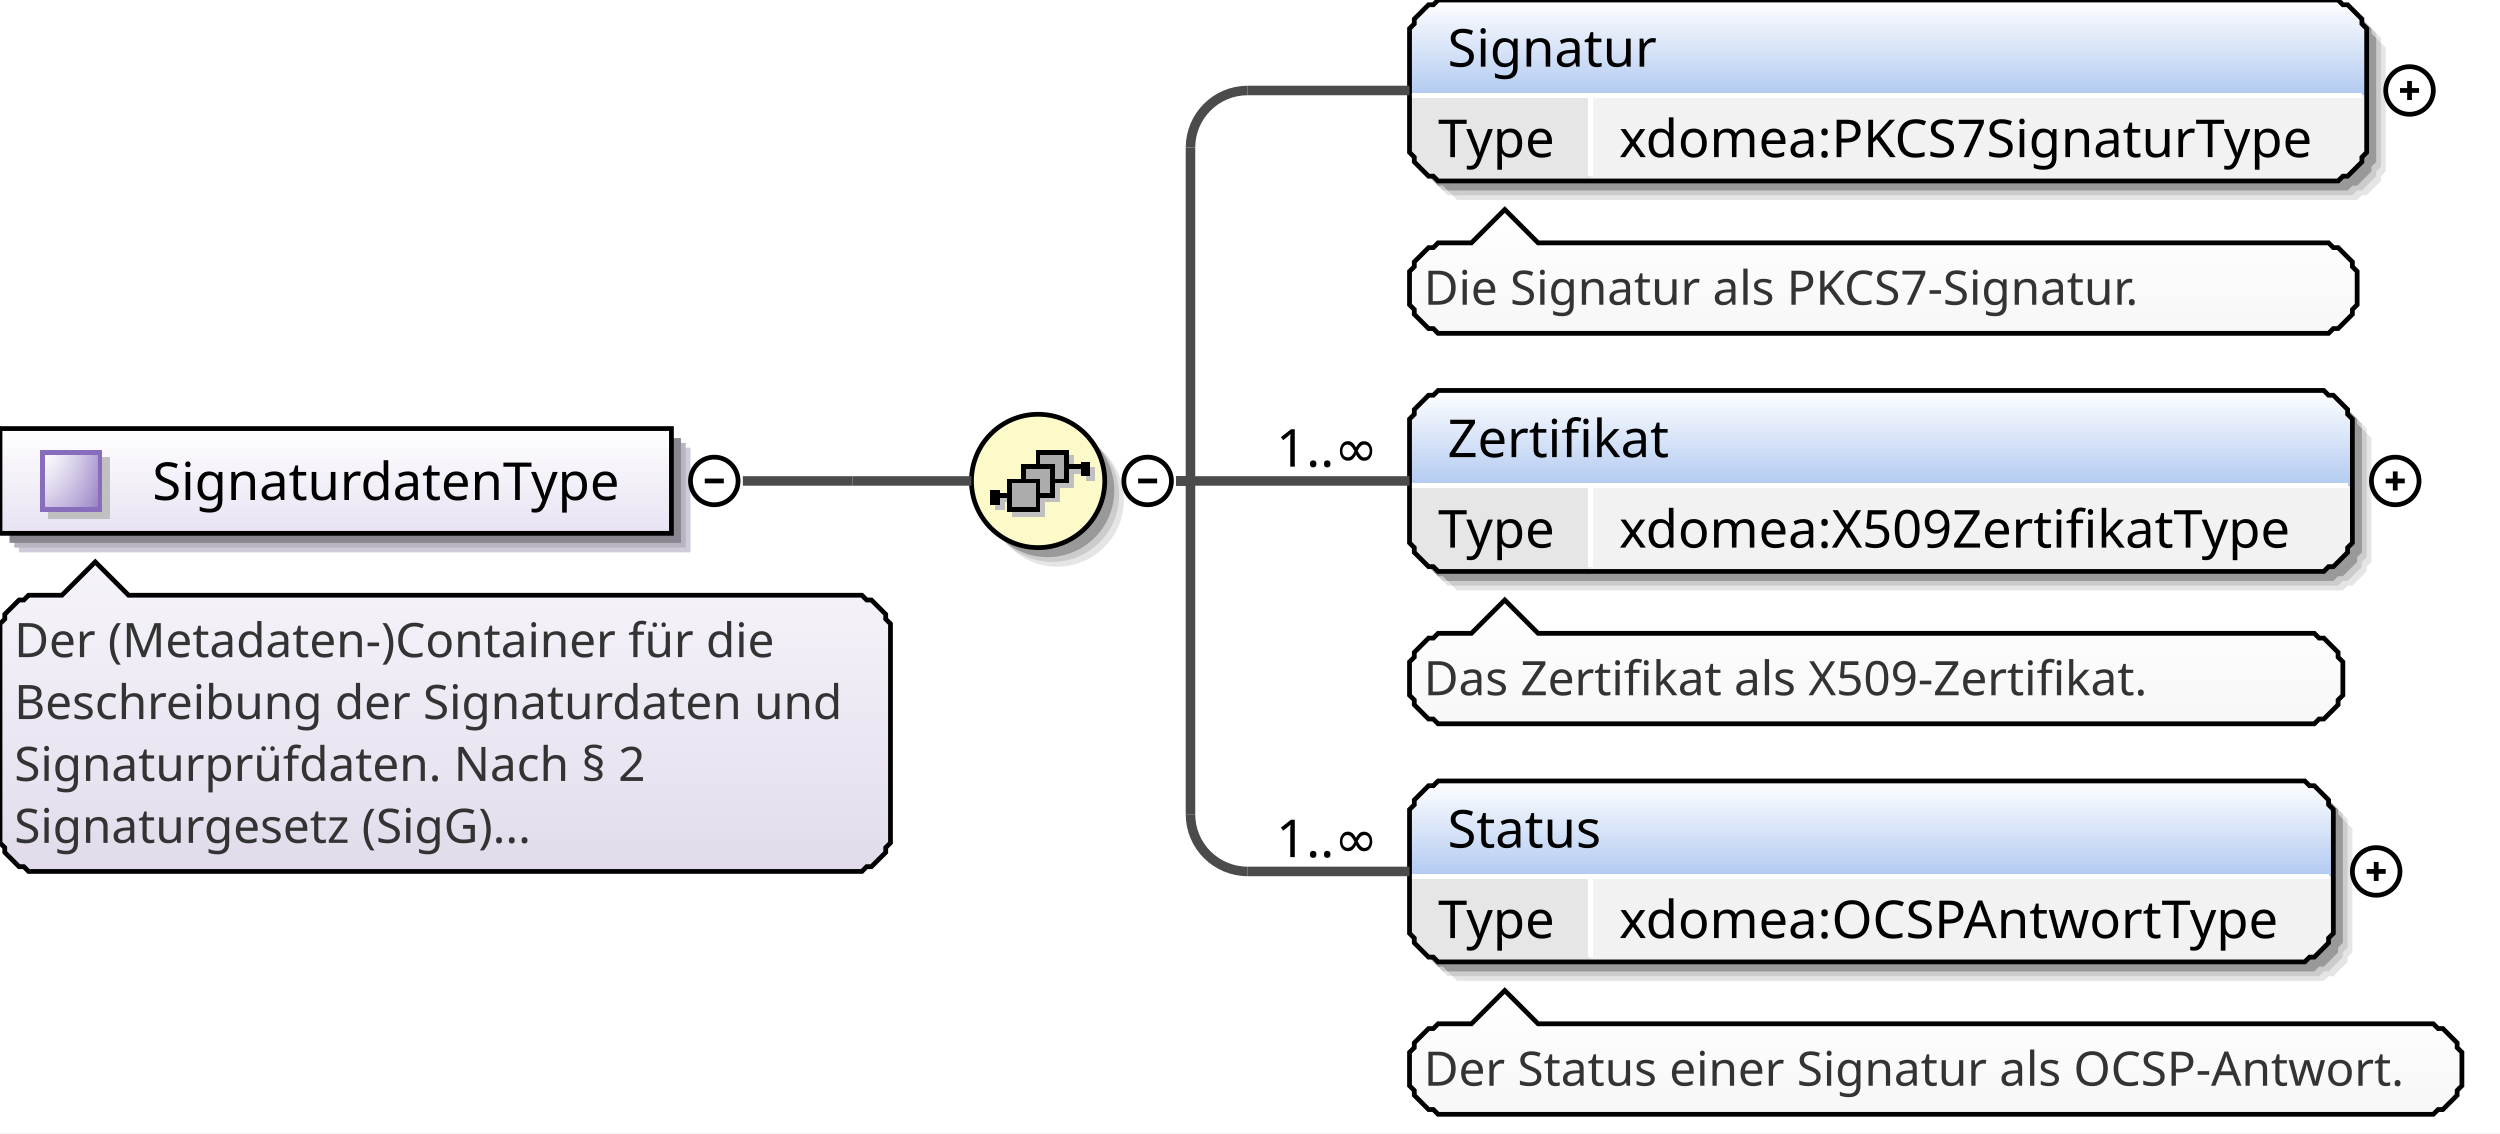
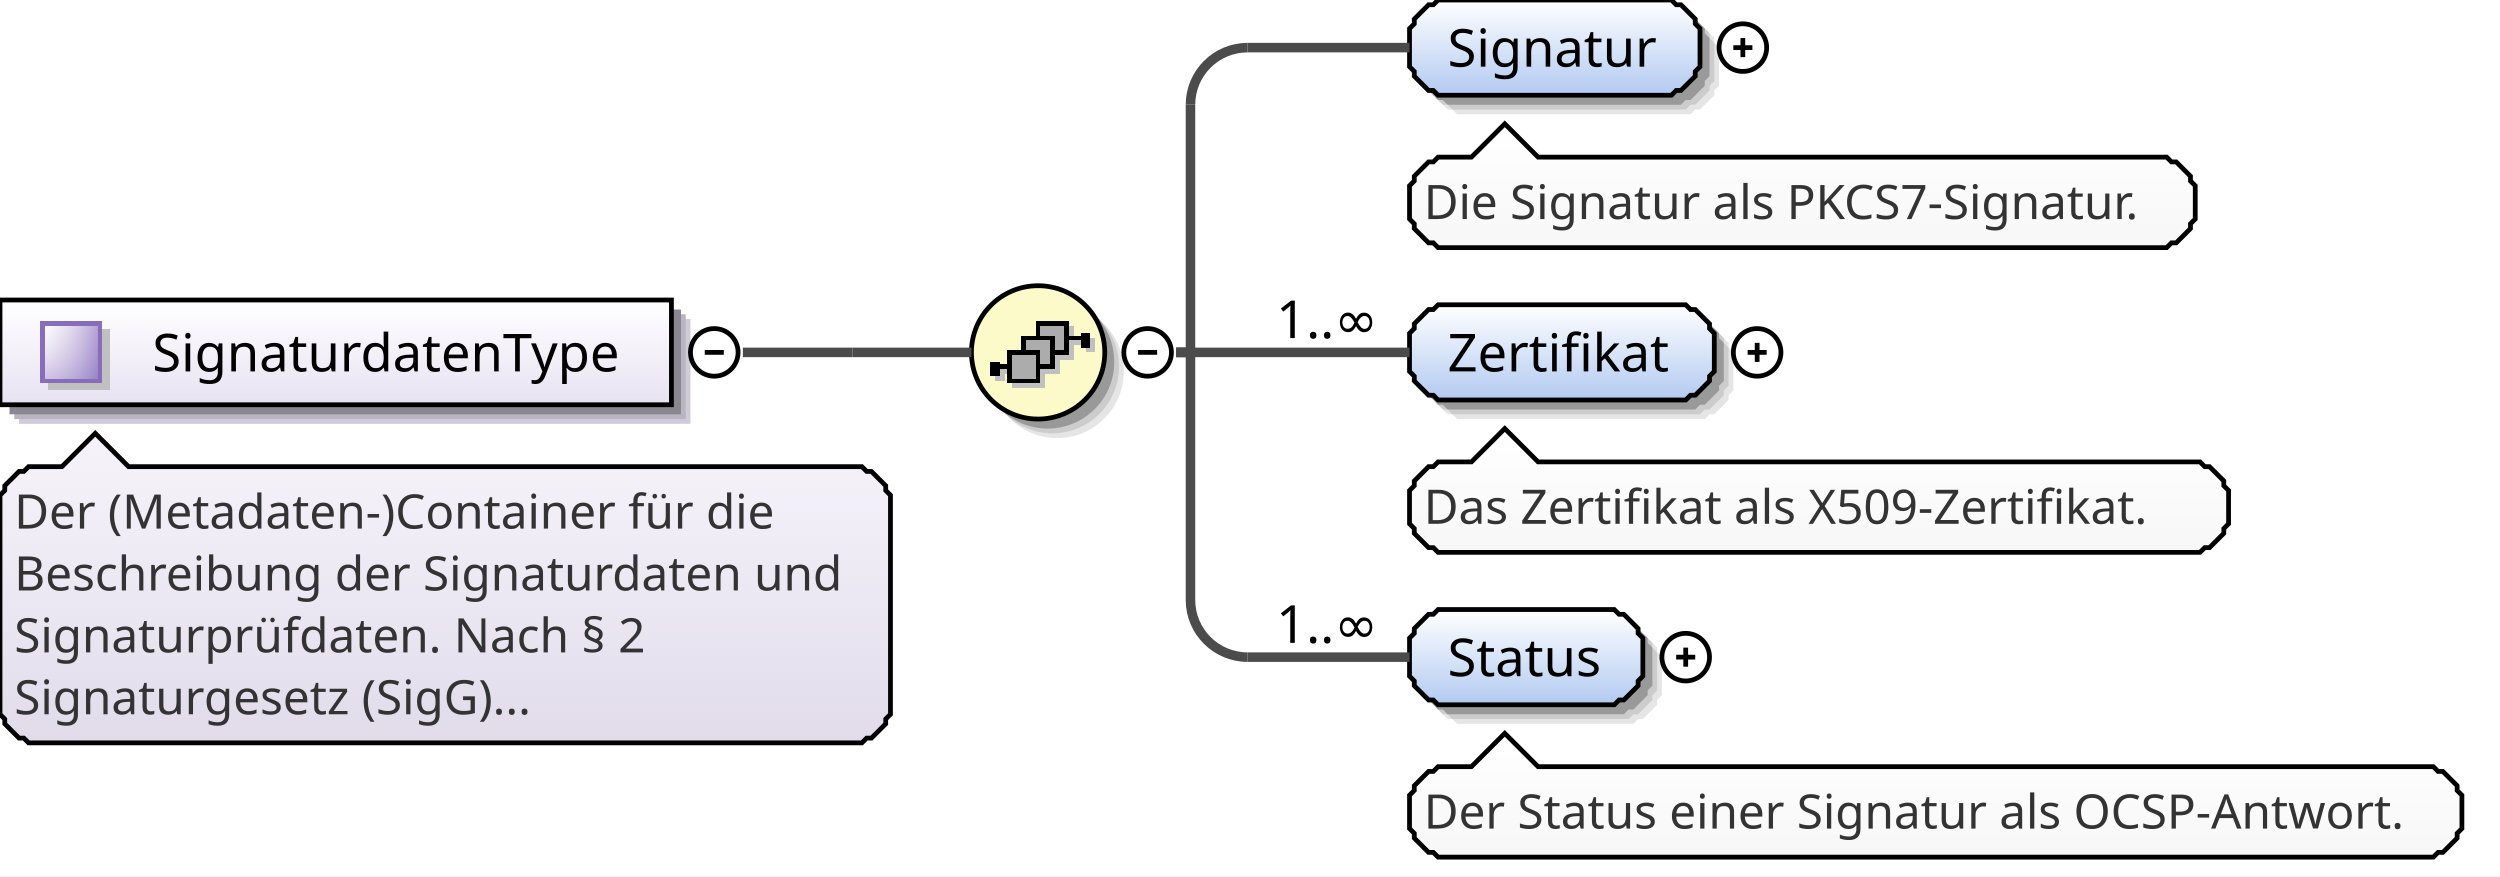
- <svg xmlns="http://www.w3.org/2000/svg" color-interpolation="auto" color-rendering="auto" fill="black" fill-opacity="1" font-family="'Dialog'" font-size="12" font-style="normal" font-weight="normal" height="238" image-rendering="auto" shape-rendering="auto" stroke="black" stroke-dasharray="none" stroke-dashoffset="0" stroke-linecap="square" stroke-linejoin="miter" stroke-miterlimit="10" stroke-opacity="1" stroke-width="1" text-rendering="auto" width="525">
+ <svg xmlns="http://www.w3.org/2000/svg" color-interpolation="auto" color-rendering="auto" fill="black" fill-opacity="1" font-family="'Dialog'" font-size="12" font-style="normal" font-weight="normal" height="184" image-rendering="auto" shape-rendering="auto" stroke="black" stroke-dasharray="none" stroke-dashoffset="0" stroke-linecap="square" stroke-linejoin="miter" stroke-miterlimit="10" stroke-opacity="1" stroke-width="1" text-rendering="auto" width="525">
  <defs id="genericDefs" />
  <g>
    <defs id="defs1">
-       <linearGradient gradientUnits="userSpaceOnUse" id="linearGradient1" spreadMethod="pad" x1="0" x2="0" y1="90" y2="112">
+       <linearGradient gradientUnits="userSpaceOnUse" id="linearGradient1" spreadMethod="pad" x1="0" x2="0" y1="63" y2="85">
        <stop offset="0%" stop-color="white" stop-opacity="1" />
        <stop offset="100%" stop-color="rgb(232,226,242)" stop-opacity="1" />
      </linearGradient>
-       <linearGradient gradientUnits="userSpaceOnUse" id="linearGradient2" spreadMethod="pad" x1="9" x2="9" y1="95" y2="107">
+       <linearGradient gradientUnits="userSpaceOnUse" id="linearGradient2" spreadMethod="pad" x1="9" x2="9" y1="68" y2="80">
        <stop offset="0%" stop-color="rgb(255,255,255)" stop-opacity="0.353" />
        <stop offset="100%" stop-color="rgb(135,109,188)" stop-opacity="0.667" />
      </linearGradient>
-       <linearGradient gradientUnits="userSpaceOnUse" id="linearGradient3" spreadMethod="pad" x1="9" x2="21" y1="95" y2="95">
+       <linearGradient gradientUnits="userSpaceOnUse" id="linearGradient3" spreadMethod="pad" x1="9" x2="21" y1="68" y2="68">
        <stop offset="0%" stop-color="rgb(255,255,255)" stop-opacity="0.353" />
        <stop offset="100%" stop-color="rgb(135,109,188)" stop-opacity="0.667" />
      </linearGradient>
-       <linearGradient gradientUnits="userSpaceOnUse" id="linearGradient4" spreadMethod="pad" x1="204" x2="204" y1="87" y2="115">
+       <linearGradient gradientUnits="userSpaceOnUse" id="linearGradient4" spreadMethod="pad" x1="204" x2="204" y1="60" y2="88">
        <stop offset="0%" stop-color="rgb(253,250,202)" stop-opacity="1" />
        <stop offset="100%" stop-color="rgb(253,250,202)" stop-opacity="1" />
      </linearGradient>
      <linearGradient gradientUnits="userSpaceOnUse" id="linearGradient5" spreadMethod="pad" x1="296" x2="296" y1="0" y2="20">
        <stop offset="0%" stop-color="white" stop-opacity="1" />
        <stop offset="100%" stop-color="rgb(178,202,241)" stop-opacity="1" />
      </linearGradient>
-       <linearGradient gradientUnits="userSpaceOnUse" id="linearGradient6" spreadMethod="pad" x1="296" x2="296" y1="44" y2="70">
+       <linearGradient gradientUnits="userSpaceOnUse" id="linearGradient6" spreadMethod="pad" x1="296" x2="296" y1="26" y2="52">
        <stop offset="0%" stop-color="white" stop-opacity="1" />
        <stop offset="100%" stop-color="rgb(247,247,247)" stop-opacity="1" />
      </linearGradient>
-       <linearGradient gradientUnits="userSpaceOnUse" id="linearGradient7" spreadMethod="pad" x1="296" x2="296" y1="82" y2="102">
+       <linearGradient gradientUnits="userSpaceOnUse" id="linearGradient7" spreadMethod="pad" x1="296" x2="296" y1="64" y2="84">
        <stop offset="0%" stop-color="white" stop-opacity="1" />
        <stop offset="100%" stop-color="rgb(178,202,241)" stop-opacity="1" />
      </linearGradient>
-       <linearGradient gradientUnits="userSpaceOnUse" id="linearGradient8" spreadMethod="pad" x1="296" x2="296" y1="126" y2="152">
+       <linearGradient gradientUnits="userSpaceOnUse" id="linearGradient8" spreadMethod="pad" x1="296" x2="296" y1="90" y2="116">
        <stop offset="0%" stop-color="white" stop-opacity="1" />
        <stop offset="100%" stop-color="rgb(247,247,247)" stop-opacity="1" />
      </linearGradient>
-       <linearGradient gradientUnits="userSpaceOnUse" id="linearGradient9" spreadMethod="pad" x1="296" x2="296" y1="164" y2="184">
+       <linearGradient gradientUnits="userSpaceOnUse" id="linearGradient9" spreadMethod="pad" x1="296" x2="296" y1="128" y2="148">
        <stop offset="0%" stop-color="white" stop-opacity="1" />
        <stop offset="100%" stop-color="rgb(178,202,241)" stop-opacity="1" />
      </linearGradient>
-       <linearGradient gradientUnits="userSpaceOnUse" id="linearGradient10" spreadMethod="pad" x1="296" x2="296" y1="208" y2="234">
+       <linearGradient gradientUnits="userSpaceOnUse" id="linearGradient10" spreadMethod="pad" x1="296" x2="296" y1="154" y2="180">
        <stop offset="0%" stop-color="white" stop-opacity="1" />
        <stop offset="100%" stop-color="rgb(247,247,247)" stop-opacity="1" />
      </linearGradient>
-       <linearGradient gradientUnits="userSpaceOnUse" id="linearGradient11" spreadMethod="pad" x1="0" x2="0" y1="118" y2="183">
+       <linearGradient gradientUnits="userSpaceOnUse" id="linearGradient11" spreadMethod="pad" x1="0" x2="0" y1="91" y2="156">
        <stop offset="0%" stop-color="rgb(232,226,242)" stop-opacity="0.392" />
        <stop offset="100%" stop-color="rgb(225,219,234)" stop-opacity="1" />
      </linearGradient>
      <clipPath clipPathUnits="userSpaceOnUse" id="clipPath1">
-         <path d="M0 0 L525 0 L525 238 L0 238 L0 0 Z" />
+         <path d="M0 0 L525 0 L525 184 L0 184 L0 0 Z" />
      </clipPath>
    </defs>
    <g fill="white" stroke="white" text-rendering="optimizeLegibility">
-       <rect clip-path="url(#clipPath1)" height="238" stroke="none" width="525" x="0" y="0" />
+       <rect clip-path="url(#clipPath1)" height="184" stroke="none" width="525" x="0" y="0" />
    </g>
    <g fill="rgb(208,203,217)" font-family="sans-serif" font-size="11" stroke="rgb(208,203,217)" text-rendering="optimizeLegibility">
-       <polygon clip-path="url(#clipPath1)" points=" 4 94 145 94 145 116 4 116" stroke="none" />
-       <polygon clip-path="url(#clipPath1)" fill="rgb(185,180,193)" points=" 3 93 144 93 144 115 3 115" stroke="none" />
-       <polygon clip-path="url(#clipPath1)" fill="rgb(139,135,145)" points=" 2 92 143 92 143 114 2 114" stroke="none" />
+       <polygon clip-path="url(#clipPath1)" points=" 4 67 145 67 145 89 4 89" stroke="none" />
+       <polygon clip-path="url(#clipPath1)" fill="rgb(185,180,193)" points=" 3 66 144 66 144 88 3 88" stroke="none" />
+       <polygon clip-path="url(#clipPath1)" fill="rgb(139,135,145)" points=" 2 65 143 65 143 87 2 87" stroke="none" />
    </g>
    <g fill="url(#linearGradient1)" font-family="sans-serif" font-size="11" shape-rendering="crispEdges" stroke="url(#linearGradient1)" text-rendering="geometricPrecision">
-       <polygon clip-path="url(#clipPath1)" points=" 0 90 141 90 141 112 0 112" stroke="none" />
-     </g>
-     <g font-family="sans-serif" font-size="11" stroke-linecap="butt" text-rendering="optimizeLegibility">
-       <polygon clip-path="url(#clipPath1)" fill="none" points=" 0 90 141 90 141 112 0 112" />
+       <polygon clip-path="url(#clipPath1)" points=" 0 63 141 63 141 85 0 85" stroke="none" />
+     </g>
+     <g font-family="sans-serif" font-size="11" stroke-linecap="butt" text-rendering="optimizeLegibility">
+       <polygon clip-path="url(#clipPath1)" fill="none" points=" 0 63 141 63 141 85 0 85" />
    </g>
    <g fill="silver" font-family="sans-serif" font-size="11" shape-rendering="crispEdges" stroke="silver" stroke-linecap="butt" text-rendering="geometricPrecision">
-       <rect clip-path="url(#clipPath1)" height="13" stroke="none" width="13" x="10" y="96" />
-       <rect clip-path="url(#clipPath1)" fill="white" height="12" stroke="none" width="12" x="9" y="95" />
-       <rect clip-path="url(#clipPath1)" fill="url(#linearGradient2)" height="12" stroke="none" width="12" x="9" y="95" />
-       <rect clip-path="url(#clipPath1)" fill="url(#linearGradient3)" height="12" stroke="none" width="12" x="9" y="95" />
-       <rect clip-path="url(#clipPath1)" fill="none" height="12" stroke="rgb(135,109,188)" width="12" x="9" y="95" />
-       <text clip-path="url(#clipPath1)" fill="black" stroke="none" x="32" xml:space="preserve" y="105">SignaturdatenType</text>
-     </g>
-     <g font-family="sans-serif" font-size="11" stroke-linecap="butt" text-rendering="optimizeLegibility">
-       <circle clip-path="url(#clipPath1)" cx="150" cy="101" fill="none" r="5" />
-       <line clip-path="url(#clipPath1)" fill="none" x1="148" x2="152" y1="101" y2="101" />
-       <circle clip-path="url(#clipPath1)" cx="222" cy="105" fill="rgb(229,229,229)" r="14" stroke="none" />
-       <circle clip-path="url(#clipPath1)" cx="221" cy="104" fill="rgb(204,204,204)" r="14" stroke="none" />
-       <circle clip-path="url(#clipPath1)" cx="220" cy="103" fill="rgb(153,153,153)" r="14" stroke="none" />
+       <rect clip-path="url(#clipPath1)" height="13" stroke="none" width="13" x="10" y="69" />
+       <rect clip-path="url(#clipPath1)" fill="white" height="12" stroke="none" width="12" x="9" y="68" />
+       <rect clip-path="url(#clipPath1)" fill="url(#linearGradient2)" height="12" stroke="none" width="12" x="9" y="68" />
+       <rect clip-path="url(#clipPath1)" fill="url(#linearGradient3)" height="12" stroke="none" width="12" x="9" y="68" />
+       <rect clip-path="url(#clipPath1)" fill="none" height="12" stroke="rgb(135,109,188)" width="12" x="9" y="68" />
+       <text clip-path="url(#clipPath1)" fill="black" stroke="none" x="32" xml:space="preserve" y="78">SignaturdatenType</text>
+     </g>
+     <g font-family="sans-serif" font-size="11" stroke-linecap="butt" text-rendering="optimizeLegibility">
+       <circle clip-path="url(#clipPath1)" cx="150" cy="74" fill="none" r="5" />
+       <line clip-path="url(#clipPath1)" fill="none" x1="148" x2="152" y1="74" y2="74" />
+       <circle clip-path="url(#clipPath1)" cx="222" cy="78" fill="rgb(229,229,229)" r="14" stroke="none" />
+       <circle clip-path="url(#clipPath1)" cx="221" cy="77" fill="rgb(204,204,204)" r="14" stroke="none" />
+       <circle clip-path="url(#clipPath1)" cx="220" cy="76" fill="rgb(153,153,153)" r="14" stroke="none" />
    </g>
    <g fill="url(#linearGradient4)" font-family="sans-serif" font-size="11" shape-rendering="crispEdges" stroke="url(#linearGradient4)" stroke-linecap="butt" text-rendering="geometricPrecision">
-       <circle clip-path="url(#clipPath1)" cx="218" cy="101" r="14" stroke="none" />
-     </g>
-     <g font-family="sans-serif" font-size="11" stroke-linecap="butt" text-rendering="optimizeLegibility">
-       <circle clip-path="url(#clipPath1)" cx="218" cy="101" fill="none" r="14" />
+       <circle clip-path="url(#clipPath1)" cx="218" cy="74" r="14" stroke="none" />
+     </g>
+     <g font-family="sans-serif" font-size="11" stroke-linecap="butt" text-rendering="optimizeLegibility">
+       <circle clip-path="url(#clipPath1)" cx="218" cy="74" fill="none" r="14" />
    </g>
    <g fill="silver" font-family="sans-serif" font-size="11" shape-rendering="crispEdges" stroke="silver" stroke-linecap="butt" text-rendering="geometricPrecision">
-       <line clip-path="url(#clipPath1)" fill="none" x1="225" x2="229" y1="99" y2="99" />
-       <rect clip-path="url(#clipPath1)" height="3" stroke="none" width="2" x="228" y="98" />
-       <rect clip-path="url(#clipPath1)" height="6" stroke="none" width="6" x="219" y="96" />
-       <rect clip-path="url(#clipPath1)" fill="none" height="6" width="6" x="219" y="96" />
-       <rect clip-path="url(#clipPath1)" height="6" stroke="none" width="6" x="216" y="99" />
-       <rect clip-path="url(#clipPath1)" fill="none" height="6" width="6" x="216" y="99" />
-       <rect clip-path="url(#clipPath1)" height="6" stroke="none" width="6" x="213" y="102" />
-       <rect clip-path="url(#clipPath1)" fill="none" height="6" width="6" x="213" y="102" />
-       <line clip-path="url(#clipPath1)" fill="none" x1="213" x2="209" y1="105" y2="105" />
-       <rect clip-path="url(#clipPath1)" height="3" stroke="none" width="2" x="209" y="104" />
-       <line clip-path="url(#clipPath1)" fill="none" stroke="black" x1="224" x2="228" y1="98" y2="98" />
-       <rect clip-path="url(#clipPath1)" fill="black" height="3" stroke="none" width="2" x="227" y="97" />
-       <rect clip-path="url(#clipPath1)" fill="rgb(172,172,172)" height="6" stroke="none" width="6" x="218" y="95" />
-       <rect clip-path="url(#clipPath1)" fill="none" height="6" stroke="black" width="6" x="218" y="95" />
-       <rect clip-path="url(#clipPath1)" fill="rgb(172,172,172)" height="6" stroke="none" width="6" x="215" y="98" />
-       <rect clip-path="url(#clipPath1)" fill="none" height="6" stroke="black" width="6" x="215" y="98" />
-       <rect clip-path="url(#clipPath1)" fill="rgb(172,172,172)" height="6" stroke="none" width="6" x="212" y="101" />
-       <rect clip-path="url(#clipPath1)" fill="none" height="6" stroke="black" width="6" x="212" y="101" />
-       <line clip-path="url(#clipPath1)" fill="none" stroke="black" x1="212" x2="208" y1="104" y2="104" />
-       <rect clip-path="url(#clipPath1)" fill="black" height="3" stroke="none" width="2" x="208" y="103" />
-     </g>
-     <g font-family="sans-serif" font-size="11" stroke-linecap="butt" text-rendering="optimizeLegibility">
-       <circle clip-path="url(#clipPath1)" cx="241" cy="101" fill="none" r="5" />
-       <line clip-path="url(#clipPath1)" fill="none" x1="239" x2="243" y1="101" y2="101" />
-       <polygon clip-path="url(#clipPath1)" fill="rgb(229,229,229)" points=" 300 10 301 9 301 8 302 7 303 6 304 5 305 5 306 4 495 4 496 5 497 5 498 6 499 7 500 8 500 9 501 10 501 36 500 37 500 38 499 39 498 40 497 41 496 41 495 42 306 42 305 41 304 41 303 40 302 39 301 38 301 37 300 36" stroke="none" />
-       <polygon clip-path="url(#clipPath1)" fill="rgb(204,204,204)" points=" 299 9 300 8 300 7 301 6 302 5 303 4 304 4 305 3 494 3 495 4 496 4 497 5 498 6 499 7 499 8 500 9 500 35 499 36 499 37 498 38 497 39 496 40 495 40 494 41 305 41 304 40 303 40 302 39 301 38 300 37 300 36 299 35" stroke="none" />
-       <polygon clip-path="url(#clipPath1)" fill="rgb(153,153,153)" points=" 298 8 299 7 299 6 300 5 301 4 302 3 303 3 304 2 493 2 494 3 495 3 496 4 497 5 498 6 498 7 499 8 499 34 498 35 498 36 497 37 496 38 495 39 494 39 493 40 304 40 303 39 302 39 301 38 300 37 299 36 299 35 298 34" stroke="none" />
+       <line clip-path="url(#clipPath1)" fill="none" x1="225" x2="229" y1="72" y2="72" />
+       <rect clip-path="url(#clipPath1)" height="3" stroke="none" width="2" x="228" y="71" />
+       <rect clip-path="url(#clipPath1)" height="6" stroke="none" width="6" x="219" y="69" />
+       <rect clip-path="url(#clipPath1)" fill="none" height="6" width="6" x="219" y="69" />
+       <rect clip-path="url(#clipPath1)" height="6" stroke="none" width="6" x="216" y="72" />
+       <rect clip-path="url(#clipPath1)" fill="none" height="6" width="6" x="216" y="72" />
+       <rect clip-path="url(#clipPath1)" height="6" stroke="none" width="6" x="213" y="75" />
+       <rect clip-path="url(#clipPath1)" fill="none" height="6" width="6" x="213" y="75" />
+       <line clip-path="url(#clipPath1)" fill="none" x1="213" x2="209" y1="78" y2="78" />
+       <rect clip-path="url(#clipPath1)" height="3" stroke="none" width="2" x="209" y="77" />
+       <line clip-path="url(#clipPath1)" fill="none" stroke="black" x1="224" x2="228" y1="71" y2="71" />
+       <rect clip-path="url(#clipPath1)" fill="black" height="3" stroke="none" width="2" x="227" y="70" />
+       <rect clip-path="url(#clipPath1)" fill="rgb(172,172,172)" height="6" stroke="none" width="6" x="218" y="68" />
+       <rect clip-path="url(#clipPath1)" fill="none" height="6" stroke="black" width="6" x="218" y="68" />
+       <rect clip-path="url(#clipPath1)" fill="rgb(172,172,172)" height="6" stroke="none" width="6" x="215" y="71" />
+       <rect clip-path="url(#clipPath1)" fill="none" height="6" stroke="black" width="6" x="215" y="71" />
+       <rect clip-path="url(#clipPath1)" fill="rgb(172,172,172)" height="6" stroke="none" width="6" x="212" y="74" />
+       <rect clip-path="url(#clipPath1)" fill="none" height="6" stroke="black" width="6" x="212" y="74" />
+       <line clip-path="url(#clipPath1)" fill="none" stroke="black" x1="212" x2="208" y1="77" y2="77" />
+       <rect clip-path="url(#clipPath1)" fill="black" height="3" stroke="none" width="2" x="208" y="76" />
+     </g>
+     <g font-family="sans-serif" font-size="11" stroke-linecap="butt" text-rendering="optimizeLegibility">
+       <circle clip-path="url(#clipPath1)" cx="241" cy="74" fill="none" r="5" />
+       <line clip-path="url(#clipPath1)" fill="none" x1="239" x2="243" y1="74" y2="74" />
+       <polygon clip-path="url(#clipPath1)" fill="rgb(229,229,229)" points=" 300 10 301 9 301 8 302 7 303 6 304 5 305 5 306 4 355 4 356 5 357 5 358 6 359 7 360 8 360 9 361 10 361 18 360 19 360 20 359 21 358 22 357 23 356 23 355 24 306 24 305 23 304 23 303 22 302 21 301 20 301 19 300 18" stroke="none" />
+       <polygon clip-path="url(#clipPath1)" fill="rgb(204,204,204)" points=" 299 9 300 8 300 7 301 6 302 5 303 4 304 4 305 3 354 3 355 4 356 4 357 5 358 6 359 7 359 8 360 9 360 17 359 18 359 19 358 20 357 21 356 22 355 22 354 23 305 23 304 22 303 22 302 21 301 20 300 19 300 18 299 17" stroke="none" />
+       <polygon clip-path="url(#clipPath1)" fill="rgb(153,153,153)" points=" 298 8 299 7 299 6 300 5 301 4 302 3 303 3 304 2 353 2 354 3 355 3 356 4 357 5 358 6 358 7 359 8 359 16 358 17 358 18 357 19 356 20 355 21 354 21 353 22 304 22 303 21 302 21 301 20 300 19 299 18 299 17 298 16" stroke="none" />
    </g>
    <g fill="url(#linearGradient5)" font-family="sans-serif" font-size="11" shape-rendering="crispEdges" stroke="url(#linearGradient5)" stroke-linecap="butt" text-rendering="geometricPrecision">
-       <polygon clip-path="url(#clipPath1)" points=" 296 6 297 5 297 4 298 3 299 2 300 1 301 1 302 0 491 0 492 1 493 1 494 2 495 3 496 4 496 5 497 6 497 20 496 20 496 20 495 20 494 20 493 20 492 20 491 20 302 20 301 20 300 20 299 20 298 20 297 20 297 20 296 20" stroke="none" />
-       <polygon clip-path="url(#clipPath1)" fill="rgb(230,230,230)" points=" 296 20 297 20 297 20 298 20 299 20 300 20 301 20 302 20 334 20 334 20 334 20 334 20 334 20 334 20 334 20 334 20 334 32 334 33 334 34 334 35 334 36 334 37 334 37 334 38 302 38 301 37 300 37 299 36 298 35 297 34 297 33 296 32" stroke="none" />
-       <polygon clip-path="url(#clipPath1)" fill="rgb(242,242,242)" points=" 334 20 334 20 334 20 334 20 334 20 334 20 334 20 334 20 491 20 492 20 493 20 494 20 495 20 496 20 496 20 497 20 497 32 496 33 496 34 495 35 494 36 493 37 492 37 491 38 334 38 334 37 334 37 334 36 334 35 334 34 334 33 334 32" stroke="none" />
-       <line clip-path="url(#clipPath1)" fill="none" stroke="white" x1="296" x2="496" y1="20" y2="20" />
-       <text clip-path="url(#clipPath1)" fill="black" stroke="none" x="302" xml:space="preserve" y="33">Type</text>
-       <text clip-path="url(#clipPath1)" fill="black" stroke="none" x="340" xml:space="preserve" y="33">xdomea:PKCS7SignaturType</text>
-       <line clip-path="url(#clipPath1)" fill="none" stroke="white" x1="334" x2="334" y1="20" y2="37" />
-     </g>
-     <g font-family="sans-serif" font-size="11" stroke-linecap="butt" text-rendering="optimizeLegibility">
-       <polygon clip-path="url(#clipPath1)" fill="none" points=" 296 6 297 5 297 4 298 3 299 2 300 1 301 1 302 0 491 0 492 1 493 1 494 2 495 3 496 4 496 5 497 6 497 32 496 33 496 34 495 35 494 36 493 37 492 37 491 38 302 38 301 37 300 37 299 36 298 35 297 34 297 33 296 32" />
+       <polygon clip-path="url(#clipPath1)" points=" 296 6 297 5 297 4 298 3 299 2 300 1 301 1 302 0 351 0 352 1 353 1 354 2 355 3 356 4 356 5 357 6 357 14 356 15 356 16 355 17 354 18 353 19 352 19 351 20 302 20 301 19 300 19 299 18 298 17 297 16 297 15 296 14" stroke="none" />
+     </g>
+     <g font-family="sans-serif" font-size="11" stroke-linecap="butt" text-rendering="optimizeLegibility">
+       <polygon clip-path="url(#clipPath1)" fill="none" points=" 296 6 297 5 297 4 298 3 299 2 300 1 301 1 302 0 351 0 352 1 353 1 354 2 355 3 356 4 356 5 357 6 357 14 356 15 356 16 355 17 354 18 353 19 352 19 351 20 302 20 301 19 300 19 299 18 298 17 297 16 297 15 296 14" />
      <text clip-path="url(#clipPath1)" shape-rendering="crispEdges" stroke="none" text-rendering="geometricPrecision" x="304" xml:space="preserve" y="14">Signatur</text>
-       <circle clip-path="url(#clipPath1)" cx="506" cy="19" fill="none" r="5" />
-       <line clip-path="url(#clipPath1)" fill="none" x1="504" x2="508" y1="19" y2="19" />
-       <line clip-path="url(#clipPath1)" fill="none" x1="506" x2="506" y1="17" y2="21" />
+       <circle clip-path="url(#clipPath1)" cx="366" cy="10" fill="none" r="5" />
+       <line clip-path="url(#clipPath1)" fill="none" x1="364" x2="368" y1="10" y2="10" />
+       <line clip-path="url(#clipPath1)" fill="none" x1="366" x2="366" y1="8" y2="12" />
    </g>
    <g fill="url(#linearGradient6)" font-family="sans-serif" font-size="11" shape-rendering="crispEdges" stroke="url(#linearGradient6)" stroke-linecap="butt" text-rendering="geometricPrecision">
-       <polygon clip-path="url(#clipPath1)" points=" 296 57 297 56 297 55 298 54 299 53 300 52 301 52 302 51 309 51 316 44 323 51 489 51 490 52 491 52 492 53 493 54 494 55 494 56 495 57 495 64 494 65 494 66 493 67 492 68 491 69 490 69 489 70 302 70 301 69 300 69 299 68 298 67 297 66 297 65 296 64" stroke="none" />
-     </g>
-     <g font-family="sans-serif" font-size="11" stroke-linecap="butt" text-rendering="optimizeLegibility">
-       <polygon clip-path="url(#clipPath1)" fill="none" points=" 296 57 297 56 297 55 298 54 299 53 300 52 301 52 302 51 309 51 316 44 323 51 489 51 490 52 491 52 492 53 493 54 494 55 494 56 495 57 495 64 494 65 494 66 493 67 492 68 491 69 490 69 489 70 302 70 301 69 300 69 299 68 298 67 297 66 297 65 296 64" />
-     </g>
-     <g fill="rgb(51,51,51)" font-family="sans-serif" font-size="10" shape-rendering="crispEdges" stroke="rgb(51,51,51)" stroke-linecap="butt" text-rendering="geometricPrecision">
-       <text clip-path="url(#clipPath1)" stroke="none" x="299" xml:space="preserve" y="64">Die Signatur als PKCS7-Signatur.</text>
+       <polygon clip-path="url(#clipPath1)" points=" 296 39 297 38 297 37 298 36 299 35 300 34 301 34 302 33 309 33 316 26 323 33 455 33 456 34 457 34 458 35 459 36 460 37 460 38 461 39 461 46 460 47 460 48 459 49 458 50 457 51 456 51 455 52 302 52 301 51 300 51 299 50 298 49 297 48 297 47 296 46" stroke="none" />
+     </g>
+     <g font-family="sans-serif" font-size="11" stroke-linecap="butt" text-rendering="optimizeLegibility">
+       <polygon clip-path="url(#clipPath1)" fill="none" points=" 296 39 297 38 297 37 298 36 299 35 300 34 301 34 302 33 309 33 316 26 323 33 455 33 456 34 457 34 458 35 459 36 460 37 460 38 461 39 461 46 460 47 460 48 459 49 458 50 457 51 456 51 455 52 302 52 301 51 300 51 299 50 298 49 297 48 297 47 296 46" />
+     </g>
+     <g fill="rgb(51,51,51)" font-family="sans-serif" font-size="10" shape-rendering="crispEdges" stroke="rgb(51,51,51)" stroke-linecap="butt" text-rendering="geometricPrecision">
+       <text clip-path="url(#clipPath1)" stroke="none" x="299" xml:space="preserve" y="46">Die Signatur als PKCS7-Signatur.</text>
    </g>
    <g fill="rgb(75,75,75)" font-family="sans-serif" font-size="11" stroke="rgb(75,75,75)" stroke-linecap="butt" stroke-width="2" text-rendering="optimizeLegibility">
-       <line clip-path="url(#clipPath1)" fill="none" x1="247" x2="250" y1="101" y2="101" />
-       <line clip-path="url(#clipPath1)" fill="none" x1="250" x2="250" y1="31" y2="101" />
-       <line clip-path="url(#clipPath1)" fill="none" x1="262" x2="296" y1="19" y2="19" />
-       <path clip-path="url(#clipPath1)" d="M250 31 A12 12 0 0 1 262 19" fill="none" />
-       <polygon clip-path="url(#clipPath1)" fill="rgb(229,229,229)" points=" 300 92 301 91 301 90 302 89 303 88 304 87 305 87 306 86 492 86 493 87 494 87 495 88 496 89 497 90 497 91 498 92 498 118 497 119 497 120 496 121 495 122 494 123 493 123 492 124 306 124 305 123 304 123 303 122 302 121 301 120 301 119 300 118" stroke="none" stroke-width="1" />
-       <polygon clip-path="url(#clipPath1)" fill="rgb(204,204,204)" points=" 299 91 300 90 300 89 301 88 302 87 303 86 304 86 305 85 491 85 492 86 493 86 494 87 495 88 496 89 496 90 497 91 497 117 496 118 496 119 495 120 494 121 493 122 492 122 491 123 305 123 304 122 303 122 302 121 301 120 300 119 300 118 299 117" stroke="none" stroke-width="1" />
-       <polygon clip-path="url(#clipPath1)" fill="rgb(153,153,153)" points=" 298 90 299 89 299 88 300 87 301 86 302 85 303 85 304 84 490 84 491 85 492 85 493 86 494 87 495 88 495 89 496 90 496 116 495 117 495 118 494 119 493 120 492 121 491 121 490 122 304 122 303 121 302 121 301 120 300 119 299 118 299 117 298 116" stroke="none" stroke-width="1" />
+       <line clip-path="url(#clipPath1)" fill="none" x1="247" x2="250" y1="74" y2="74" />
+       <line clip-path="url(#clipPath1)" fill="none" x1="250" x2="250" y1="22" y2="74" />
+       <line clip-path="url(#clipPath1)" fill="none" x1="262" x2="296" y1="10" y2="10" />
+       <path clip-path="url(#clipPath1)" d="M250 22 A12 12 0 0 1 262 10" fill="none" />
+       <polygon clip-path="url(#clipPath1)" fill="rgb(229,229,229)" points=" 300 74 301 73 301 72 302 71 303 70 304 69 305 69 306 68 358 68 359 69 360 69 361 70 362 71 363 72 363 73 364 74 364 82 363 83 363 84 362 85 361 86 360 87 359 87 358 88 306 88 305 87 304 87 303 86 302 85 301 84 301 83 300 82" stroke="none" stroke-width="1" />
+       <polygon clip-path="url(#clipPath1)" fill="rgb(204,204,204)" points=" 299 73 300 72 300 71 301 70 302 69 303 68 304 68 305 67 357 67 358 68 359 68 360 69 361 70 362 71 362 72 363 73 363 81 362 82 362 83 361 84 360 85 359 86 358 86 357 87 305 87 304 86 303 86 302 85 301 84 300 83 300 82 299 81" stroke="none" stroke-width="1" />
+       <polygon clip-path="url(#clipPath1)" fill="rgb(153,153,153)" points=" 298 72 299 71 299 70 300 69 301 68 302 67 303 67 304 66 356 66 357 67 358 67 359 68 360 69 361 70 361 71 362 72 362 80 361 81 361 82 360 83 359 84 358 85 357 85 356 86 304 86 303 85 302 85 301 84 300 83 299 82 299 81 298 80" stroke="none" stroke-width="1" />
    </g>
    <g fill="url(#linearGradient7)" font-family="sans-serif" font-size="11" shape-rendering="crispEdges" stroke="url(#linearGradient7)" stroke-linecap="butt" text-rendering="geometricPrecision">
-       <polygon clip-path="url(#clipPath1)" points=" 296 88 297 87 297 86 298 85 299 84 300 83 301 83 302 82 488 82 489 83 490 83 491 84 492 85 493 86 493 87 494 88 494 102 493 102 493 102 492 102 491 102 490 102 489 102 488 102 302 102 301 102 300 102 299 102 298 102 297 102 297 102 296 102" stroke="none" />
-       <polygon clip-path="url(#clipPath1)" fill="rgb(230,230,230)" points=" 296 102 297 102 297 102 298 102 299 102 300 102 301 102 302 102 334 102 334 102 334 102 334 102 334 102 334 102 334 102 334 102 334 114 334 115 334 116 334 117 334 118 334 119 334 119 334 120 302 120 301 119 300 119 299 118 298 117 297 116 297 115 296 114" stroke="none" />
-       <polygon clip-path="url(#clipPath1)" fill="rgb(242,242,242)" points=" 334 102 334 102 334 102 334 102 334 102 334 102 334 102 334 102 488 102 489 102 490 102 491 102 492 102 493 102 493 102 494 102 494 114 493 115 493 116 492 117 491 118 490 119 489 119 488 120 334 120 334 119 334 119 334 118 334 117 334 116 334 115 334 114" stroke="none" />
-       <line clip-path="url(#clipPath1)" fill="none" stroke="white" x1="296" x2="493" y1="102" y2="102" />
-       <text clip-path="url(#clipPath1)" fill="black" stroke="none" x="302" xml:space="preserve" y="115">Type</text>
-       <text clip-path="url(#clipPath1)" fill="black" stroke="none" x="340" xml:space="preserve" y="115">xdomea:X509ZertifikatType</text>
-       <line clip-path="url(#clipPath1)" fill="none" stroke="white" x1="334" x2="334" y1="102" y2="119" />
-     </g>
-     <g font-family="sans-serif" font-size="11" stroke-linecap="butt" text-rendering="optimizeLegibility">
-       <polygon clip-path="url(#clipPath1)" fill="none" points=" 296 88 297 87 297 86 298 85 299 84 300 83 301 83 302 82 488 82 489 83 490 83 491 84 492 85 493 86 493 87 494 88 494 114 493 115 493 116 492 117 491 118 490 119 489 119 488 120 302 120 301 119 300 119 299 118 298 117 297 116 297 115 296 114" />
-       <text clip-path="url(#clipPath1)" shape-rendering="crispEdges" stroke="none" text-rendering="geometricPrecision" x="304" xml:space="preserve" y="96">Zertifikat</text>
-       <circle clip-path="url(#clipPath1)" cx="503" cy="101" fill="none" r="5" />
-       <line clip-path="url(#clipPath1)" fill="none" x1="501" x2="505" y1="101" y2="101" />
-       <line clip-path="url(#clipPath1)" fill="none" x1="503" x2="503" y1="99" y2="103" />
+       <polygon clip-path="url(#clipPath1)" points=" 296 70 297 69 297 68 298 67 299 66 300 65 301 65 302 64 354 64 355 65 356 65 357 66 358 67 359 68 359 69 360 70 360 78 359 79 359 80 358 81 357 82 356 83 355 83 354 84 302 84 301 83 300 83 299 82 298 81 297 80 297 79 296 78" stroke="none" />
+     </g>
+     <g font-family="sans-serif" font-size="11" stroke-linecap="butt" text-rendering="optimizeLegibility">
+       <polygon clip-path="url(#clipPath1)" fill="none" points=" 296 70 297 69 297 68 298 67 299 66 300 65 301 65 302 64 354 64 355 65 356 65 357 66 358 67 359 68 359 69 360 70 360 78 359 79 359 80 358 81 357 82 356 83 355 83 354 84 302 84 301 83 300 83 299 82 298 81 297 80 297 79 296 78" />
+       <text clip-path="url(#clipPath1)" shape-rendering="crispEdges" stroke="none" text-rendering="geometricPrecision" x="304" xml:space="preserve" y="78">Zertifikat</text>
+       <circle clip-path="url(#clipPath1)" cx="369" cy="74" fill="none" r="5" />
+       <line clip-path="url(#clipPath1)" fill="none" x1="367" x2="371" y1="74" y2="74" />
+       <line clip-path="url(#clipPath1)" fill="none" x1="369" x2="369" y1="72" y2="76" />
    </g>
    <g fill="url(#linearGradient8)" font-family="sans-serif" font-size="11" shape-rendering="crispEdges" stroke="url(#linearGradient8)" stroke-linecap="butt" text-rendering="geometricPrecision">
-       <polygon clip-path="url(#clipPath1)" points=" 296 139 297 138 297 137 298 136 299 135 300 134 301 134 302 133 309 133 316 126 323 133 486 133 487 134 488 134 489 135 490 136 491 137 491 138 492 139 492 146 491 147 491 148 490 149 489 150 488 151 487 151 486 152 302 152 301 151 300 151 299 150 298 149 297 148 297 147 296 146" stroke="none" />
-     </g>
-     <g font-family="sans-serif" font-size="11" stroke-linecap="butt" text-rendering="optimizeLegibility">
-       <polygon clip-path="url(#clipPath1)" fill="none" points=" 296 139 297 138 297 137 298 136 299 135 300 134 301 134 302 133 309 133 316 126 323 133 486 133 487 134 488 134 489 135 490 136 491 137 491 138 492 139 492 146 491 147 491 148 490 149 489 150 488 151 487 151 486 152 302 152 301 151 300 151 299 150 298 149 297 148 297 147 296 146" />
-     </g>
-     <g fill="rgb(51,51,51)" font-family="sans-serif" font-size="10" shape-rendering="crispEdges" stroke="rgb(51,51,51)" stroke-linecap="butt" text-rendering="geometricPrecision">
-       <text clip-path="url(#clipPath1)" stroke="none" x="299" xml:space="preserve" y="146">Das Zertifikat als X509-Zertifikat.</text>
+       <polygon clip-path="url(#clipPath1)" points=" 296 103 297 102 297 101 298 100 299 99 300 98 301 98 302 97 309 97 316 90 323 97 462 97 463 98 464 98 465 99 466 100 467 101 467 102 468 103 468 110 467 111 467 112 466 113 465 114 464 115 463 115 462 116 302 116 301 115 300 115 299 114 298 113 297 112 297 111 296 110" stroke="none" />
+     </g>
+     <g font-family="sans-serif" font-size="11" stroke-linecap="butt" text-rendering="optimizeLegibility">
+       <polygon clip-path="url(#clipPath1)" fill="none" points=" 296 103 297 102 297 101 298 100 299 99 300 98 301 98 302 97 309 97 316 90 323 97 462 97 463 98 464 98 465 99 466 100 467 101 467 102 468 103 468 110 467 111 467 112 466 113 465 114 464 115 463 115 462 116 302 116 301 115 300 115 299 114 298 113 297 112 297 111 296 110" />
+     </g>
+     <g fill="rgb(51,51,51)" font-family="sans-serif" font-size="10" shape-rendering="crispEdges" stroke="rgb(51,51,51)" stroke-linecap="butt" text-rendering="geometricPrecision">
+       <text clip-path="url(#clipPath1)" stroke="none" x="299" xml:space="preserve" y="110">Das Zertifikat als X509-Zertifikat.</text>
    </g>
    <g fill="rgb(75,75,75)" font-family="sans-serif" font-size="11" stroke="rgb(75,75,75)" stroke-linecap="butt" stroke-width="2" text-rendering="optimizeLegibility">
-       <line clip-path="url(#clipPath1)" fill="none" x1="247" x2="250" y1="101" y2="101" />
-       <line clip-path="url(#clipPath1)" fill="none" x1="250" x2="250" y1="101" y2="101" />
-       <line clip-path="url(#clipPath1)" fill="none" x1="250" x2="296" y1="101" y2="101" />
-       <text clip-path="url(#clipPath1)" fill="black" stroke="none" stroke-width="1" x="268" xml:space="preserve" y="98">1..∞</text>
-       <polygon clip-path="url(#clipPath1)" fill="rgb(229,229,229)" points=" 300 174 301 173 301 172 302 171 303 170 304 169 305 169 306 168 488 168 489 169 490 169 491 170 492 171 493 172 493 173 494 174 494 200 493 201 493 202 492 203 491 204 490 205 489 205 488 206 306 206 305 205 304 205 303 204 302 203 301 202 301 201 300 200" stroke="none" stroke-width="1" />
-       <polygon clip-path="url(#clipPath1)" fill="rgb(204,204,204)" points=" 299 173 300 172 300 171 301 170 302 169 303 168 304 168 305 167 487 167 488 168 489 168 490 169 491 170 492 171 492 172 493 173 493 199 492 200 492 201 491 202 490 203 489 204 488 204 487 205 305 205 304 204 303 204 302 203 301 202 300 201 300 200 299 199" stroke="none" stroke-width="1" />
-       <polygon clip-path="url(#clipPath1)" fill="rgb(153,153,153)" points=" 298 172 299 171 299 170 300 169 301 168 302 167 303 167 304 166 486 166 487 167 488 167 489 168 490 169 491 170 491 171 492 172 492 198 491 199 491 200 490 201 489 202 488 203 487 203 486 204 304 204 303 203 302 203 301 202 300 201 299 200 299 199 298 198" stroke="none" stroke-width="1" />
+       <line clip-path="url(#clipPath1)" fill="none" x1="247" x2="250" y1="74" y2="74" />
+       <line clip-path="url(#clipPath1)" fill="none" x1="250" x2="250" y1="74" y2="74" />
+       <line clip-path="url(#clipPath1)" fill="none" x1="250" x2="296" y1="74" y2="74" />
+       <text clip-path="url(#clipPath1)" fill="black" stroke="none" stroke-width="1" x="268" xml:space="preserve" y="71">1..∞</text>
+       <polygon clip-path="url(#clipPath1)" fill="rgb(229,229,229)" points=" 300 138 301 137 301 136 302 135 303 134 304 133 305 133 306 132 343 132 344 133 345 133 346 134 347 135 348 136 348 137 349 138 349 146 348 147 348 148 347 149 346 150 345 151 344 151 343 152 306 152 305 151 304 151 303 150 302 149 301 148 301 147 300 146" stroke="none" stroke-width="1" />
+       <polygon clip-path="url(#clipPath1)" fill="rgb(204,204,204)" points=" 299 137 300 136 300 135 301 134 302 133 303 132 304 132 305 131 342 131 343 132 344 132 345 133 346 134 347 135 347 136 348 137 348 145 347 146 347 147 346 148 345 149 344 150 343 150 342 151 305 151 304 150 303 150 302 149 301 148 300 147 300 146 299 145" stroke="none" stroke-width="1" />
+       <polygon clip-path="url(#clipPath1)" fill="rgb(153,153,153)" points=" 298 136 299 135 299 134 300 133 301 132 302 131 303 131 304 130 341 130 342 131 343 131 344 132 345 133 346 134 346 135 347 136 347 144 346 145 346 146 345 147 344 148 343 149 342 149 341 150 304 150 303 149 302 149 301 148 300 147 299 146 299 145 298 144" stroke="none" stroke-width="1" />
    </g>
    <g fill="url(#linearGradient9)" font-family="sans-serif" font-size="11" shape-rendering="crispEdges" stroke="url(#linearGradient9)" stroke-linecap="butt" text-rendering="geometricPrecision">
-       <polygon clip-path="url(#clipPath1)" points=" 296 170 297 169 297 168 298 167 299 166 300 165 301 165 302 164 484 164 485 165 486 165 487 166 488 167 489 168 489 169 490 170 490 184 489 184 489 184 488 184 487 184 486 184 485 184 484 184 302 184 301 184 300 184 299 184 298 184 297 184 297 184 296 184" stroke="none" />
-       <polygon clip-path="url(#clipPath1)" fill="rgb(230,230,230)" points=" 296 184 297 184 297 184 298 184 299 184 300 184 301 184 302 184 334 184 334 184 334 184 334 184 334 184 334 184 334 184 334 184 334 196 334 197 334 198 334 199 334 200 334 201 334 201 334 202 302 202 301 201 300 201 299 200 298 199 297 198 297 197 296 196" stroke="none" />
-       <polygon clip-path="url(#clipPath1)" fill="rgb(242,242,242)" points=" 334 184 334 184 334 184 334 184 334 184 334 184 334 184 334 184 484 184 485 184 486 184 487 184 488 184 489 184 489 184 490 184 490 196 489 197 489 198 488 199 487 200 486 201 485 201 484 202 334 202 334 201 334 201 334 200 334 199 334 198 334 197 334 196" stroke="none" />
-       <line clip-path="url(#clipPath1)" fill="none" stroke="white" x1="296" x2="489" y1="184" y2="184" />
-       <text clip-path="url(#clipPath1)" fill="black" stroke="none" x="302" xml:space="preserve" y="197">Type</text>
-       <text clip-path="url(#clipPath1)" fill="black" stroke="none" x="340" xml:space="preserve" y="197">xdomea:OCSPAntwortType</text>
-       <line clip-path="url(#clipPath1)" fill="none" stroke="white" x1="334" x2="334" y1="184" y2="201" />
-     </g>
-     <g font-family="sans-serif" font-size="11" stroke-linecap="butt" text-rendering="optimizeLegibility">
-       <polygon clip-path="url(#clipPath1)" fill="none" points=" 296 170 297 169 297 168 298 167 299 166 300 165 301 165 302 164 484 164 485 165 486 165 487 166 488 167 489 168 489 169 490 170 490 196 489 197 489 198 488 199 487 200 486 201 485 201 484 202 302 202 301 201 300 201 299 200 298 199 297 198 297 197 296 196" />
-       <text clip-path="url(#clipPath1)" shape-rendering="crispEdges" stroke="none" text-rendering="geometricPrecision" x="304" xml:space="preserve" y="178">Status</text>
-       <circle clip-path="url(#clipPath1)" cx="499" cy="183" fill="none" r="5" />
-       <line clip-path="url(#clipPath1)" fill="none" x1="497" x2="501" y1="183" y2="183" />
-       <line clip-path="url(#clipPath1)" fill="none" x1="499" x2="499" y1="181" y2="185" />
+       <polygon clip-path="url(#clipPath1)" points=" 296 134 297 133 297 132 298 131 299 130 300 129 301 129 302 128 339 128 340 129 341 129 342 130 343 131 344 132 344 133 345 134 345 142 344 143 344 144 343 145 342 146 341 147 340 147 339 148 302 148 301 147 300 147 299 146 298 145 297 144 297 143 296 142" stroke="none" />
+     </g>
+     <g font-family="sans-serif" font-size="11" stroke-linecap="butt" text-rendering="optimizeLegibility">
+       <polygon clip-path="url(#clipPath1)" fill="none" points=" 296 134 297 133 297 132 298 131 299 130 300 129 301 129 302 128 339 128 340 129 341 129 342 130 343 131 344 132 344 133 345 134 345 142 344 143 344 144 343 145 342 146 341 147 340 147 339 148 302 148 301 147 300 147 299 146 298 145 297 144 297 143 296 142" />
+       <text clip-path="url(#clipPath1)" shape-rendering="crispEdges" stroke="none" text-rendering="geometricPrecision" x="304" xml:space="preserve" y="142">Status</text>
+       <circle clip-path="url(#clipPath1)" cx="354" cy="138" fill="none" r="5" />
+       <line clip-path="url(#clipPath1)" fill="none" x1="352" x2="356" y1="138" y2="138" />
+       <line clip-path="url(#clipPath1)" fill="none" x1="354" x2="354" y1="136" y2="140" />
    </g>
    <g fill="url(#linearGradient10)" font-family="sans-serif" font-size="11" shape-rendering="crispEdges" stroke="url(#linearGradient10)" stroke-linecap="butt" text-rendering="geometricPrecision">
-       <polygon clip-path="url(#clipPath1)" points=" 296 221 297 220 297 219 298 218 299 217 300 216 301 216 302 215 309 215 316 208 323 215 511 215 512 216 513 216 514 217 515 218 516 219 516 220 517 221 517 228 516 229 516 230 515 231 514 232 513 233 512 233 511 234 302 234 301 233 300 233 299 232 298 231 297 230 297 229 296 228" stroke="none" />
-     </g>
-     <g font-family="sans-serif" font-size="11" stroke-linecap="butt" text-rendering="optimizeLegibility">
-       <polygon clip-path="url(#clipPath1)" fill="none" points=" 296 221 297 220 297 219 298 218 299 217 300 216 301 216 302 215 309 215 316 208 323 215 511 215 512 216 513 216 514 217 515 218 516 219 516 220 517 221 517 228 516 229 516 230 515 231 514 232 513 233 512 233 511 234 302 234 301 233 300 233 299 232 298 231 297 230 297 229 296 228" />
-     </g>
-     <g fill="rgb(51,51,51)" font-family="sans-serif" font-size="10" shape-rendering="crispEdges" stroke="rgb(51,51,51)" stroke-linecap="butt" text-rendering="geometricPrecision">
-       <text clip-path="url(#clipPath1)" stroke="none" x="299" xml:space="preserve" y="228">Der Status einer Signatur als OCSP-Antwort.</text>
+       <polygon clip-path="url(#clipPath1)" points=" 296 167 297 166 297 165 298 164 299 163 300 162 301 162 302 161 309 161 316 154 323 161 511 161 512 162 513 162 514 163 515 164 516 165 516 166 517 167 517 174 516 175 516 176 515 177 514 178 513 179 512 179 511 180 302 180 301 179 300 179 299 178 298 177 297 176 297 175 296 174" stroke="none" />
+     </g>
+     <g font-family="sans-serif" font-size="11" stroke-linecap="butt" text-rendering="optimizeLegibility">
+       <polygon clip-path="url(#clipPath1)" fill="none" points=" 296 167 297 166 297 165 298 164 299 163 300 162 301 162 302 161 309 161 316 154 323 161 511 161 512 162 513 162 514 163 515 164 516 165 516 166 517 167 517 174 516 175 516 176 515 177 514 178 513 179 512 179 511 180 302 180 301 179 300 179 299 178 298 177 297 176 297 175 296 174" />
+     </g>
+     <g fill="rgb(51,51,51)" font-family="sans-serif" font-size="10" shape-rendering="crispEdges" stroke="rgb(51,51,51)" stroke-linecap="butt" text-rendering="geometricPrecision">
+       <text clip-path="url(#clipPath1)" stroke="none" x="299" xml:space="preserve" y="174">Der Status einer Signatur als OCSP-Antwort.</text>
    </g>
    <g fill="rgb(75,75,75)" font-family="sans-serif" font-size="11" stroke="rgb(75,75,75)" stroke-linecap="butt" stroke-width="2" text-rendering="optimizeLegibility">
-       <line clip-path="url(#clipPath1)" fill="none" x1="247" x2="250" y1="101" y2="101" />
-       <line clip-path="url(#clipPath1)" fill="none" x1="250" x2="250" y1="101" y2="171" />
-       <line clip-path="url(#clipPath1)" fill="none" x1="262" x2="296" y1="183" y2="183" />
-       <path clip-path="url(#clipPath1)" d="M250 171 A12 12 0 0 0 262 183" fill="none" />
-       <text clip-path="url(#clipPath1)" fill="black" stroke="none" stroke-width="1" x="268" xml:space="preserve" y="180">1..∞</text>
-       <line clip-path="url(#clipPath1)" fill="none" x1="156" x2="179" y1="101" y2="101" />
-       <line clip-path="url(#clipPath1)" fill="none" x1="179" x2="179" y1="101" y2="101" />
-       <line clip-path="url(#clipPath1)" fill="none" x1="179" x2="204" y1="101" y2="101" />
+       <line clip-path="url(#clipPath1)" fill="none" x1="247" x2="250" y1="74" y2="74" />
+       <line clip-path="url(#clipPath1)" fill="none" x1="250" x2="250" y1="74" y2="126" />
+       <line clip-path="url(#clipPath1)" fill="none" x1="262" x2="296" y1="138" y2="138" />
+       <path clip-path="url(#clipPath1)" d="M250 126 A12 12 0 0 0 262 138" fill="none" />
+       <text clip-path="url(#clipPath1)" fill="black" stroke="none" stroke-width="1" x="268" xml:space="preserve" y="135">1..∞</text>
+       <line clip-path="url(#clipPath1)" fill="none" x1="156" x2="179" y1="74" y2="74" />
+       <line clip-path="url(#clipPath1)" fill="none" x1="179" x2="179" y1="74" y2="74" />
+       <line clip-path="url(#clipPath1)" fill="none" x1="179" x2="204" y1="74" y2="74" />
    </g>
    <g fill="url(#linearGradient11)" font-family="sans-serif" font-size="11" shape-rendering="crispEdges" stroke="url(#linearGradient11)" stroke-linecap="butt" text-rendering="geometricPrecision">
-       <polygon clip-path="url(#clipPath1)" points=" 0 131 1 130 1 129 2 128 3 127 4 126 5 126 6 125 13 125 20 118 27 125 181 125 182 126 183 126 184 127 185 128 186 129 186 130 187 131 187 177 186 178 186 179 185 180 184 181 183 182 182 182 181 183 6 183 5 182 4 182 3 181 2 180 1 179 1 178 0 177" stroke="none" />
-     </g>
-     <g font-family="sans-serif" font-size="11" stroke-linecap="butt" text-rendering="optimizeLegibility">
-       <polygon clip-path="url(#clipPath1)" fill="none" points=" 0 131 1 130 1 129 2 128 3 127 4 126 5 126 6 125 13 125 20 118 27 125 181 125 182 126 183 126 184 127 185 128 186 129 186 130 187 131 187 177 186 178 186 179 185 180 184 181 183 182 182 182 181 183 6 183 5 182 4 182 3 181 2 180 1 179 1 178 0 177" />
-     </g>
-     <g fill="rgb(51,51,51)" font-family="sans-serif" font-size="10" shape-rendering="crispEdges" stroke="rgb(51,51,51)" stroke-linecap="butt" text-rendering="geometricPrecision">
-       <text clip-path="url(#clipPath1)" stroke="none" x="3" xml:space="preserve" y="138">Der (Metadaten-)Container für die </text>
-       <text clip-path="url(#clipPath1)" stroke="none" x="3" xml:space="preserve" y="151">Beschreibung der Signaturdaten und </text>
-       <text clip-path="url(#clipPath1)" stroke="none" x="3" xml:space="preserve" y="164">Signaturprüfdaten. Nach § 2 </text>
-       <text clip-path="url(#clipPath1)" stroke="none" x="3" xml:space="preserve" y="177">Signaturgesetz (SigG)...</text>
+       <polygon clip-path="url(#clipPath1)" points=" 0 104 1 103 1 102 2 101 3 100 4 99 5 99 6 98 13 98 20 91 27 98 181 98 182 99 183 99 184 100 185 101 186 102 186 103 187 104 187 150 186 151 186 152 185 153 184 154 183 155 182 155 181 156 6 156 5 155 4 155 3 154 2 153 1 152 1 151 0 150" stroke="none" />
+     </g>
+     <g font-family="sans-serif" font-size="11" stroke-linecap="butt" text-rendering="optimizeLegibility">
+       <polygon clip-path="url(#clipPath1)" fill="none" points=" 0 104 1 103 1 102 2 101 3 100 4 99 5 99 6 98 13 98 20 91 27 98 181 98 182 99 183 99 184 100 185 101 186 102 186 103 187 104 187 150 186 151 186 152 185 153 184 154 183 155 182 155 181 156 6 156 5 155 4 155 3 154 2 153 1 152 1 151 0 150" />
+     </g>
+     <g fill="rgb(51,51,51)" font-family="sans-serif" font-size="10" shape-rendering="crispEdges" stroke="rgb(51,51,51)" stroke-linecap="butt" text-rendering="geometricPrecision">
+       <text clip-path="url(#clipPath1)" stroke="none" x="3" xml:space="preserve" y="111">Der (Metadaten-)Container für die </text>
+       <text clip-path="url(#clipPath1)" stroke="none" x="3" xml:space="preserve" y="124">Beschreibung der Signaturdaten und </text>
+       <text clip-path="url(#clipPath1)" stroke="none" x="3" xml:space="preserve" y="137">Signaturprüfdaten. Nach § 2 </text>
+       <text clip-path="url(#clipPath1)" stroke="none" x="3" xml:space="preserve" y="150">Signaturgesetz (SigG)...</text>
    </g>
  </g>
</svg>
